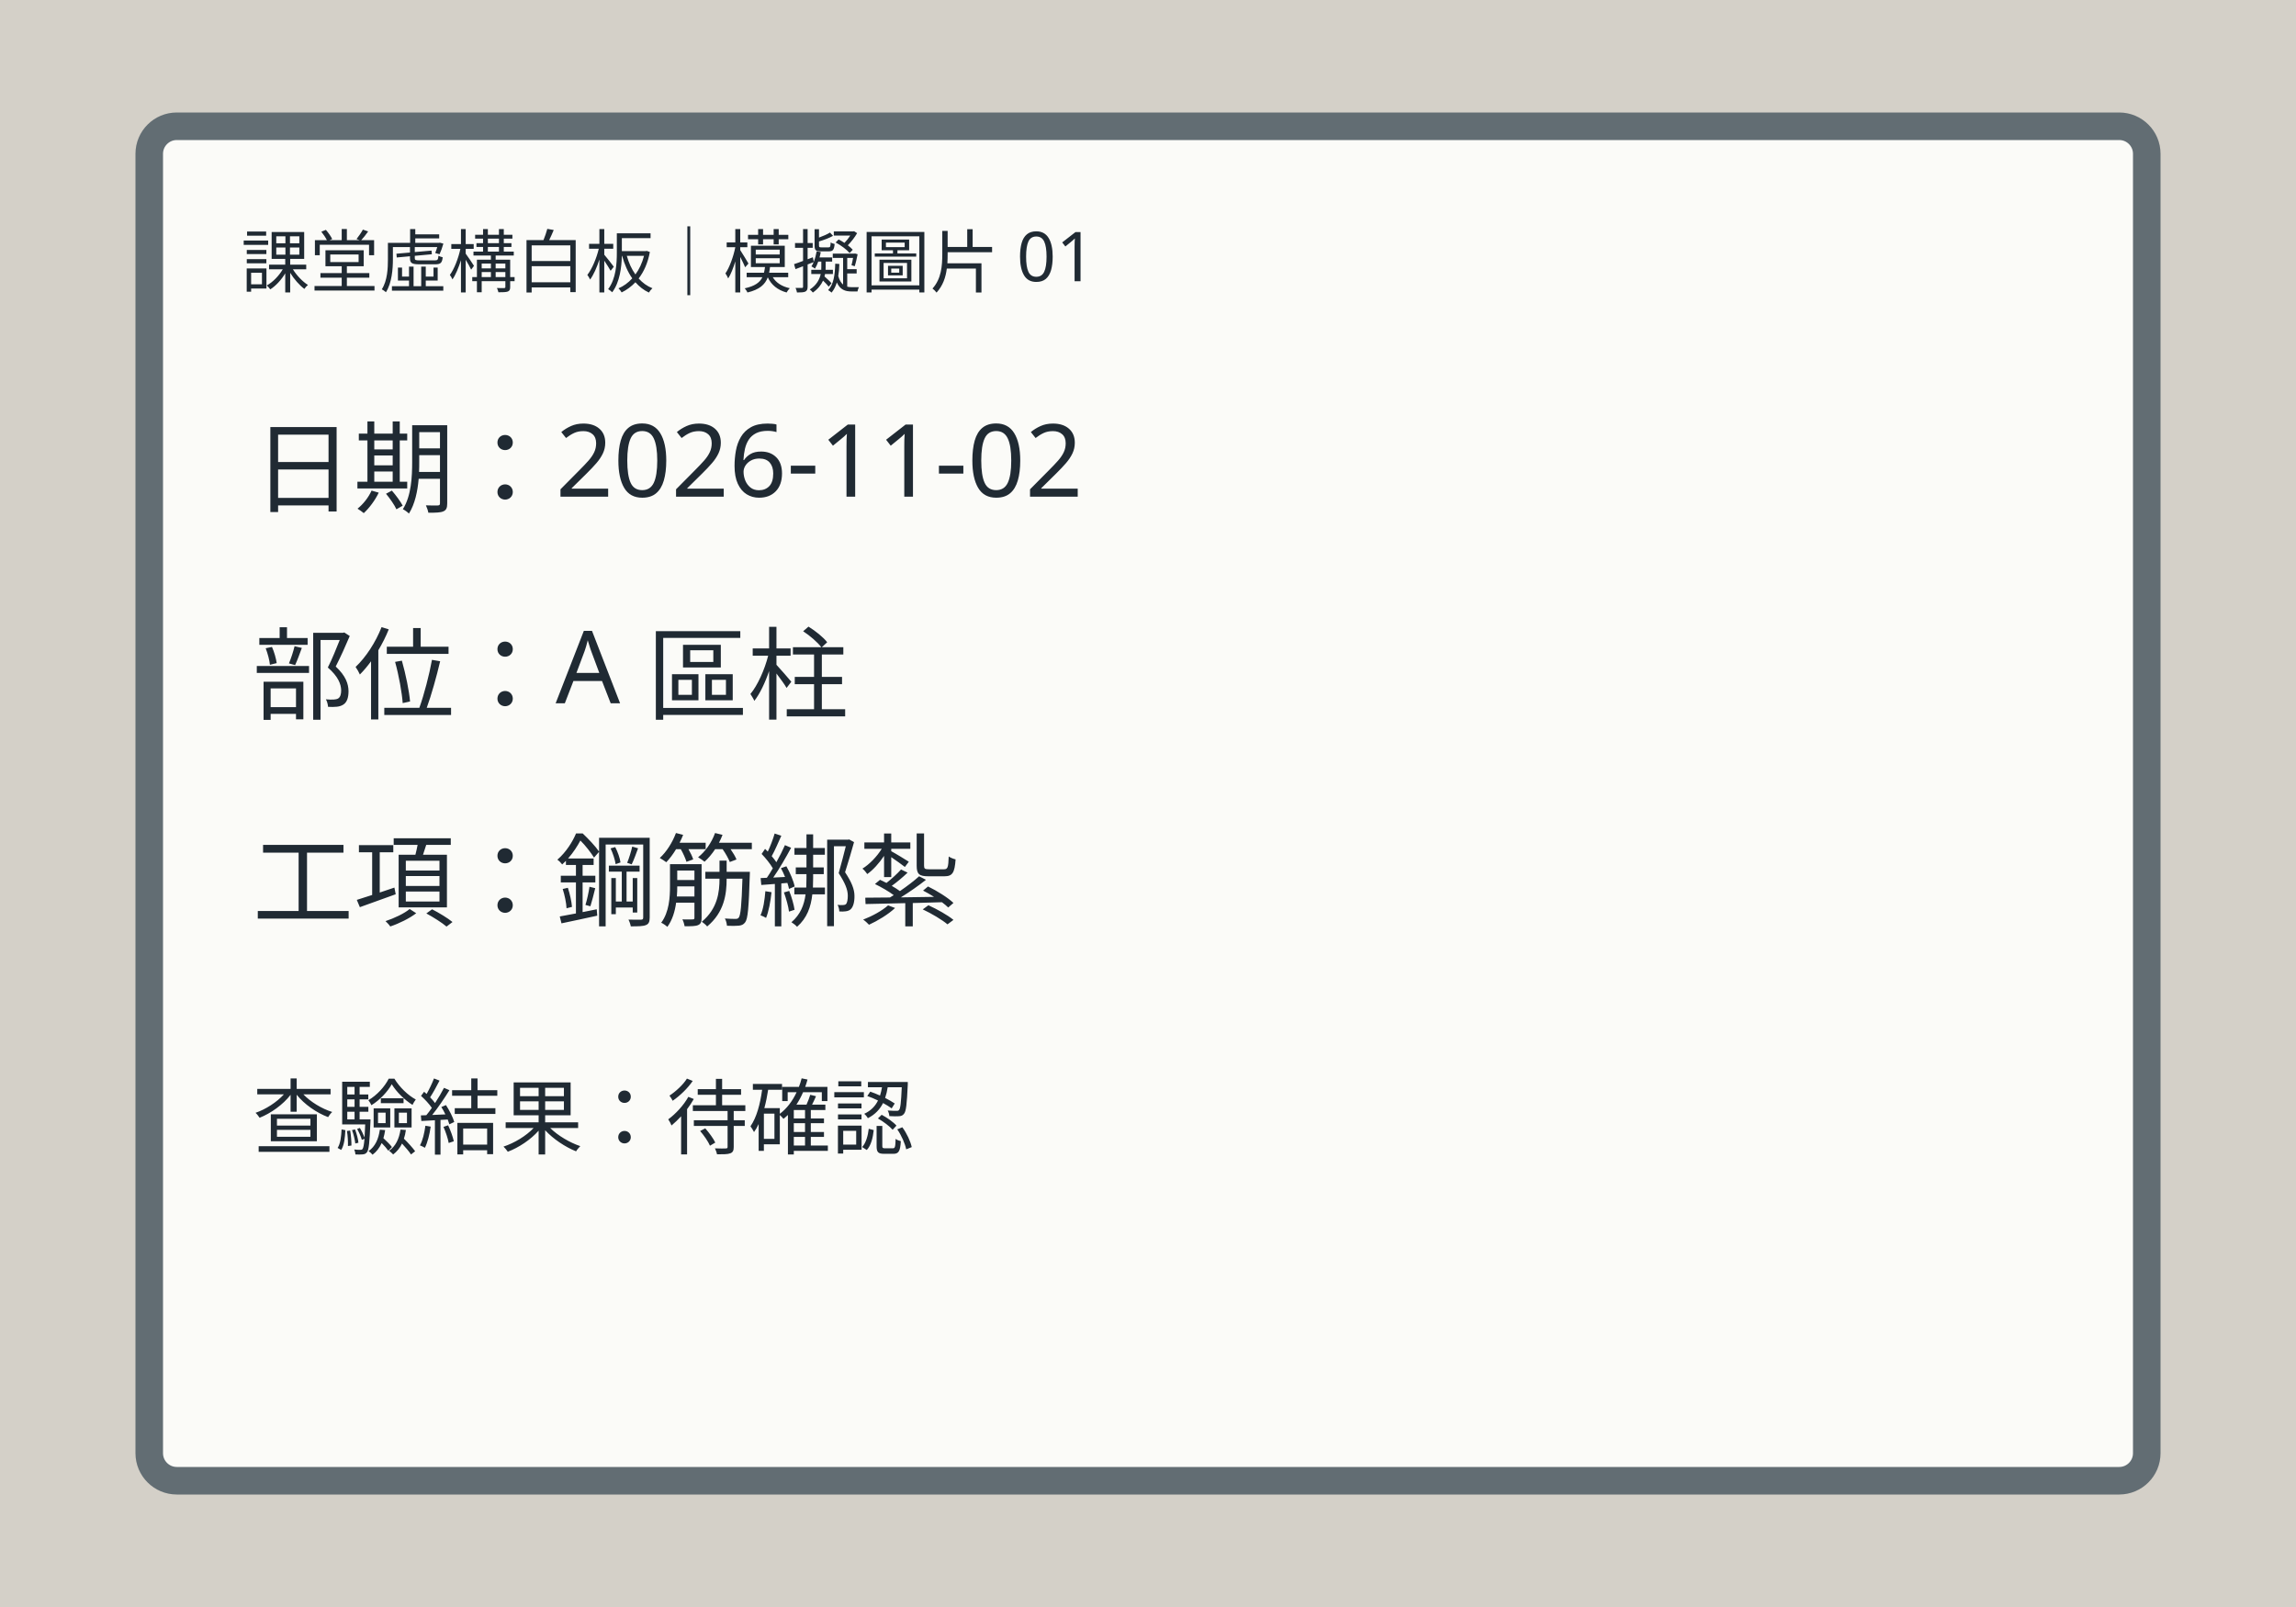
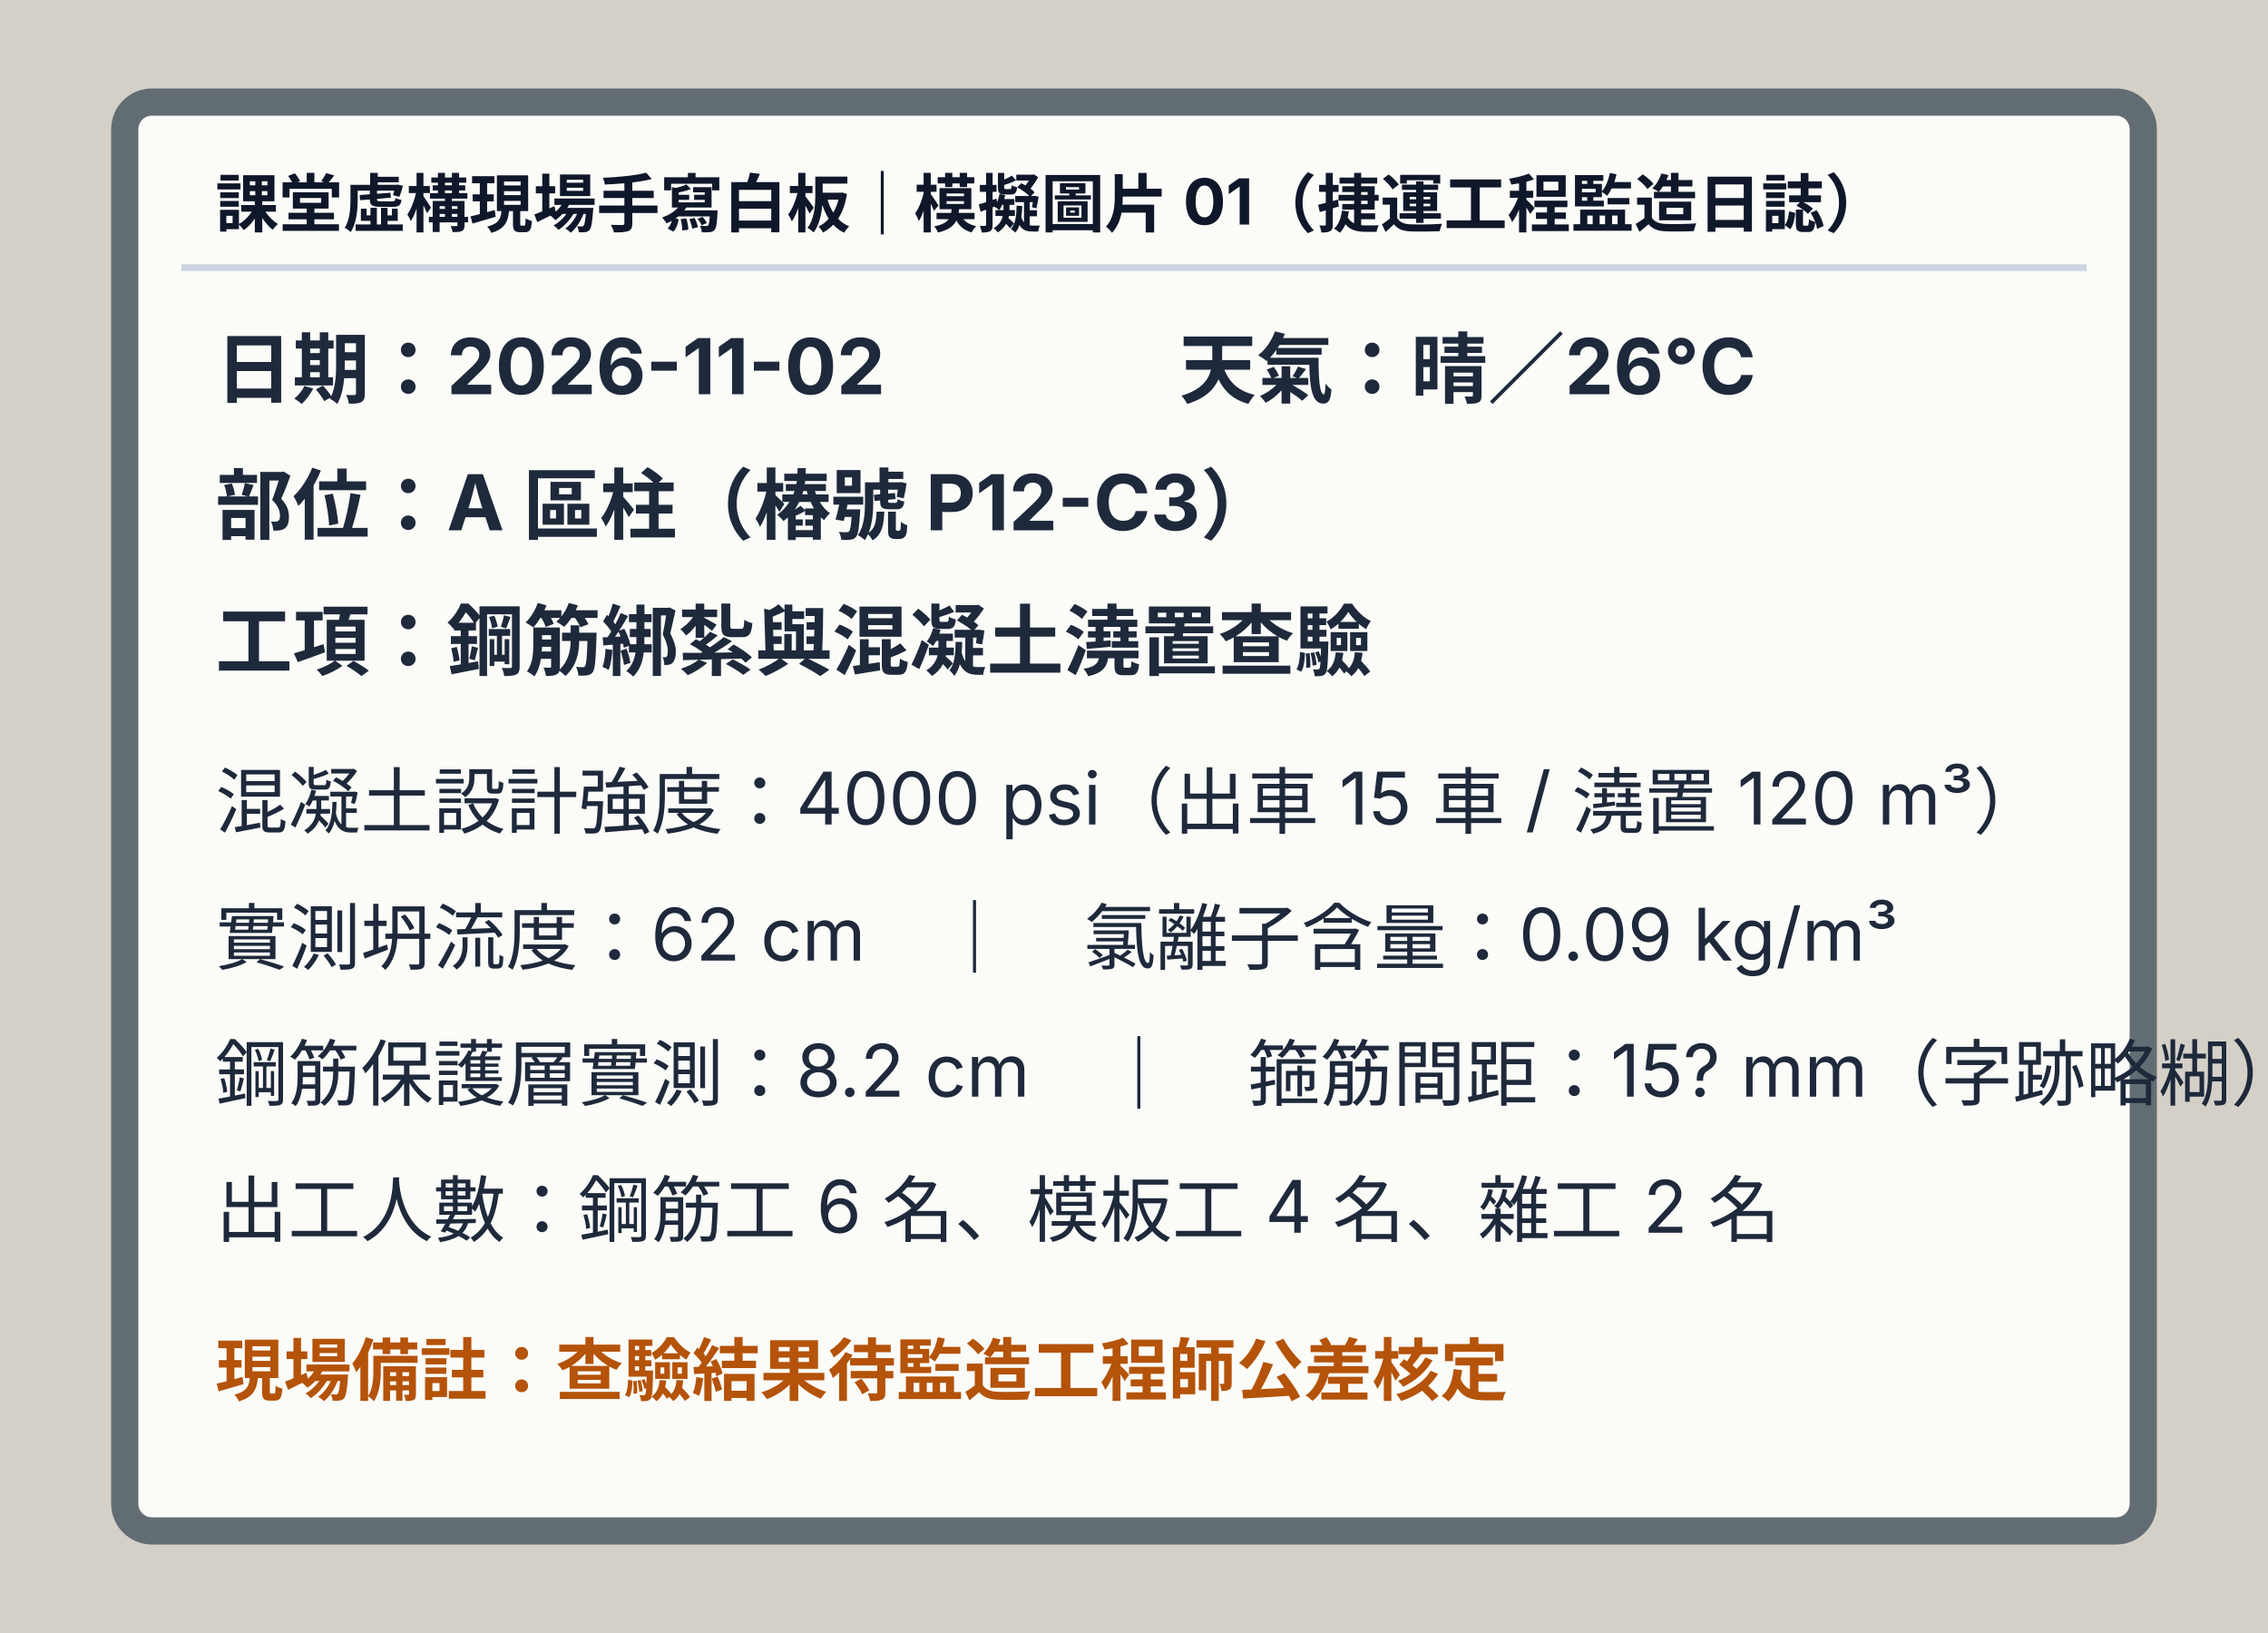
- <svg xmlns="http://www.w3.org/2000/svg" width="1000" height="700" viewBox="0 0 1000 700">
-   <rect width="1000" height="700" fill="#d4d0c8" />
-   <rect x="65" y="55" width="870" height="590" rx="12" fill="#fbfbf8" stroke="#626d73" stroke-width="12" />
-   <g fill="#202a33" font-family="sans-serif">
-     <text x="105" y="125" font-size="30">課堂虛構白板｜模擬圖片 01</text>
-     <text x="110" y="220" font-size="44">日期：2026-11-02</text>
-     <text x="110" y="310" font-size="44">部位：A 區柱</text>
-     <text x="110" y="400" font-size="44">工項：鋼筋綁紮</text>
-     <text x="110" y="500" font-size="36">查驗結果：待確認</text>
+ <svg xmlns="http://www.w3.org/2000/svg" width="1000" height="720" viewBox="0 0 1000 720">
+   <rect width="1000" height="720" fill="#d4d0c8" />
+   <rect x="55" y="45" width="890" height="630" rx="12" fill="#fbfbf8" stroke="#626d73" stroke-width="12" />
+   <line x1="80" y1="118" x2="920" y2="118" stroke="#cbd5e1" stroke-width="3" />
+   <g fill="#1e293b" font-family="-apple-system, BlinkMacSystemFont, 'PingFang TC', 'Microsoft JhengHei', sans-serif">
+     <text x="95" y="100" font-size="28" font-weight="700" fill="#0f172a">課堂虛構現場手寫白板｜模擬圖片 01（捷運工程監造日誌）</text>
+     <text x="95" y="175" font-size="34" font-weight="700">日期：2026-11-02</text>
+     <text x="520" y="175" font-size="34" font-weight="700">天氣：晴／26°C</text>
+     <text x="95" y="235" font-size="34" font-weight="700">部位：A 區柱（樁號 P12-C3）</text>
+     <text x="95" y="295" font-size="34" font-weight="700">工項：鋼筋綁紮與混凝土澆置查驗</text>
+     <text x="95" y="365" font-size="32">混凝土設計強度：4000 psi（出車 15 車 / 澆置 120 m³）</text>
+     <text x="95" y="425" font-size="32">實測坍流度：62 cm　｜　氯離子含量：0.09 kg/m³</text>
+     <text x="95" y="485" font-size="32">鋼筋保護層實測：8.2 cm　｜　箍筋間距：15? mm（字跡略糊）</text>
+     <text x="95" y="545" font-size="32">出工人數：鋼筋工 6 名、模板工 4 名、雜工 2 名</text>
+     <text x="95" y="615" font-size="30" fill="#b45309" font-weight="700">現場備註：查驗結果待監造工程師公差核定</text>
  </g>
</svg>
